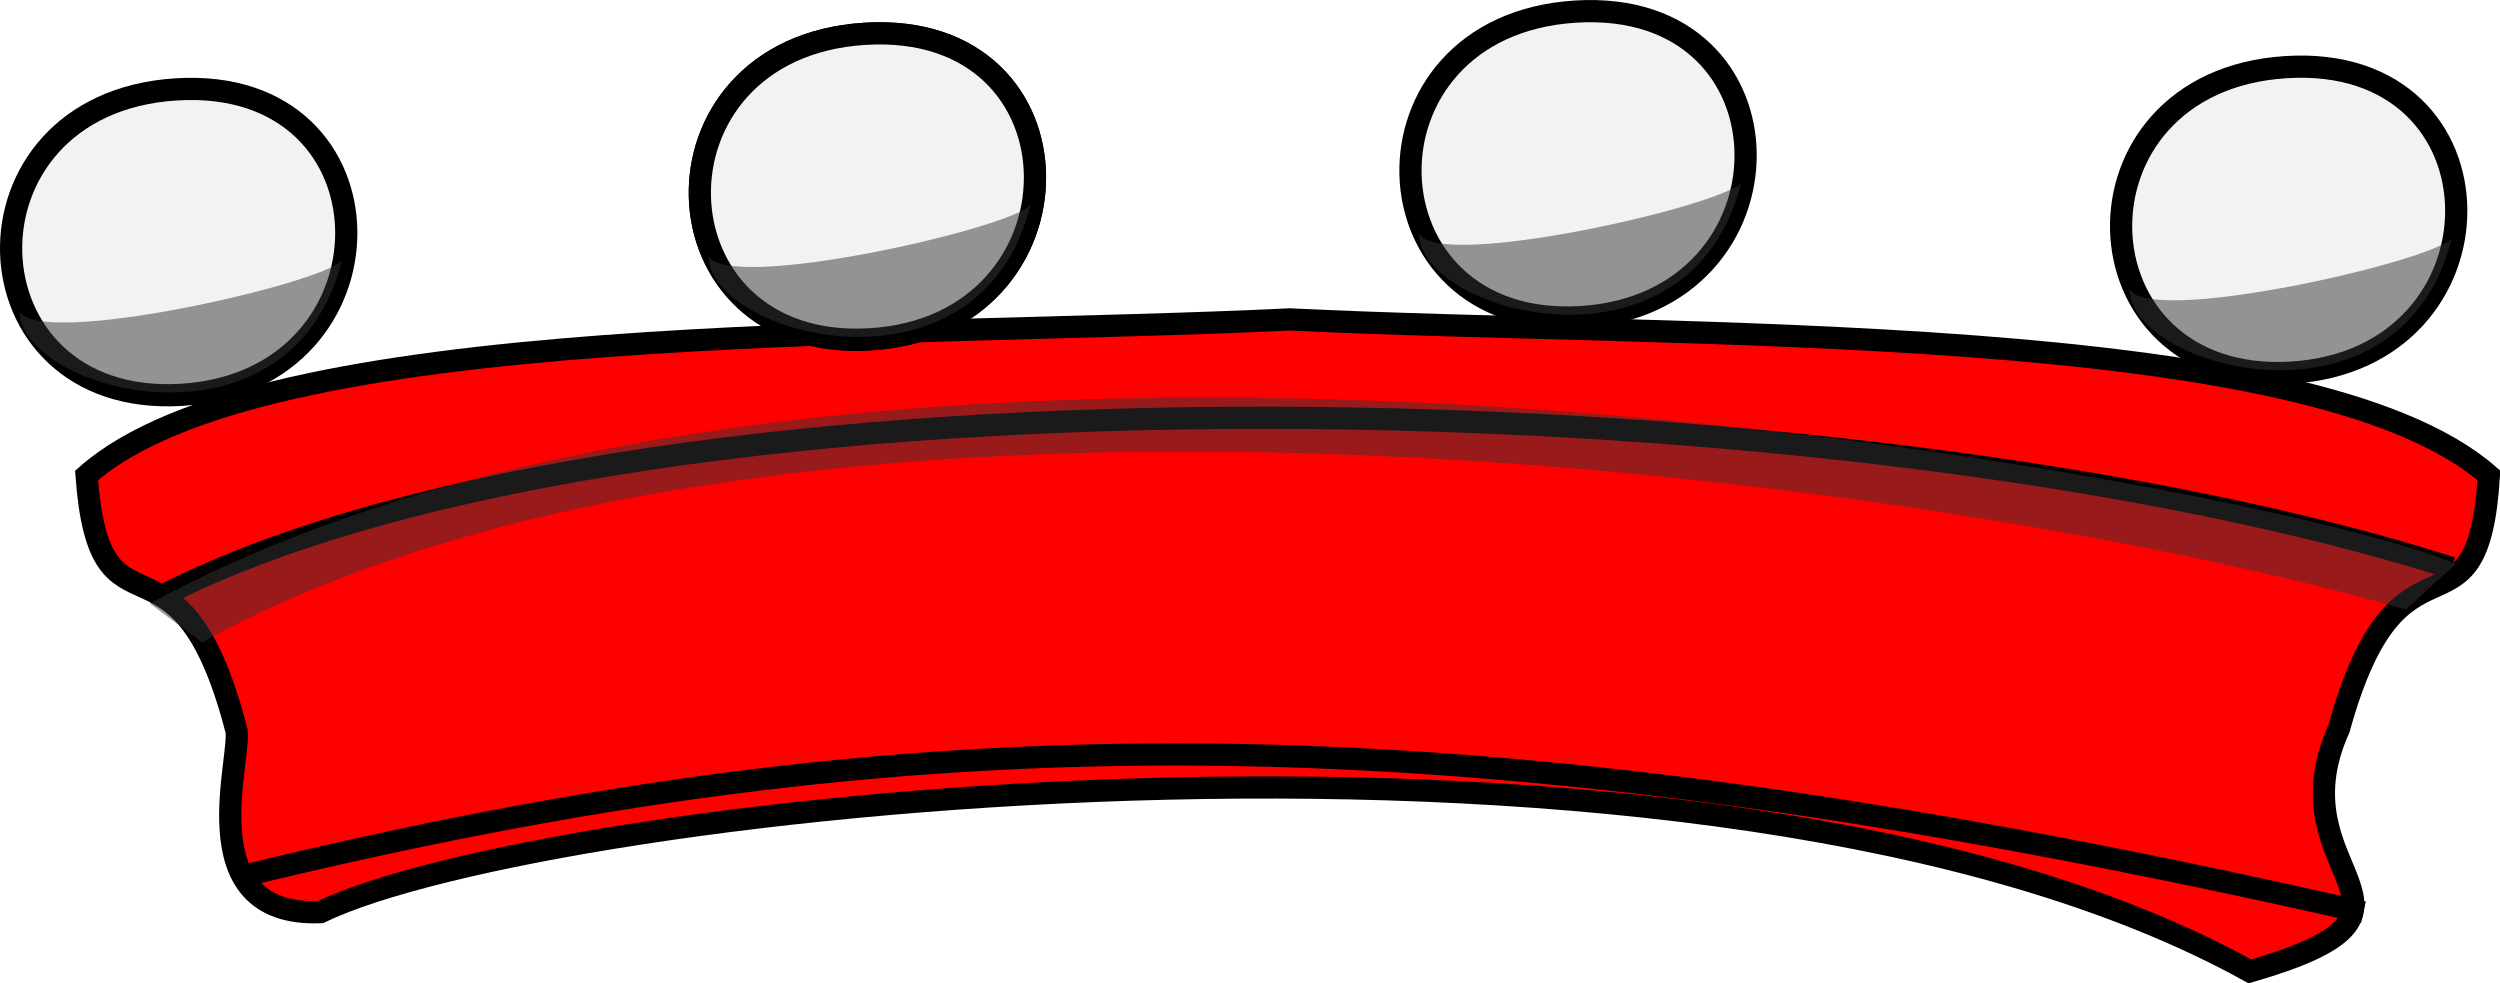
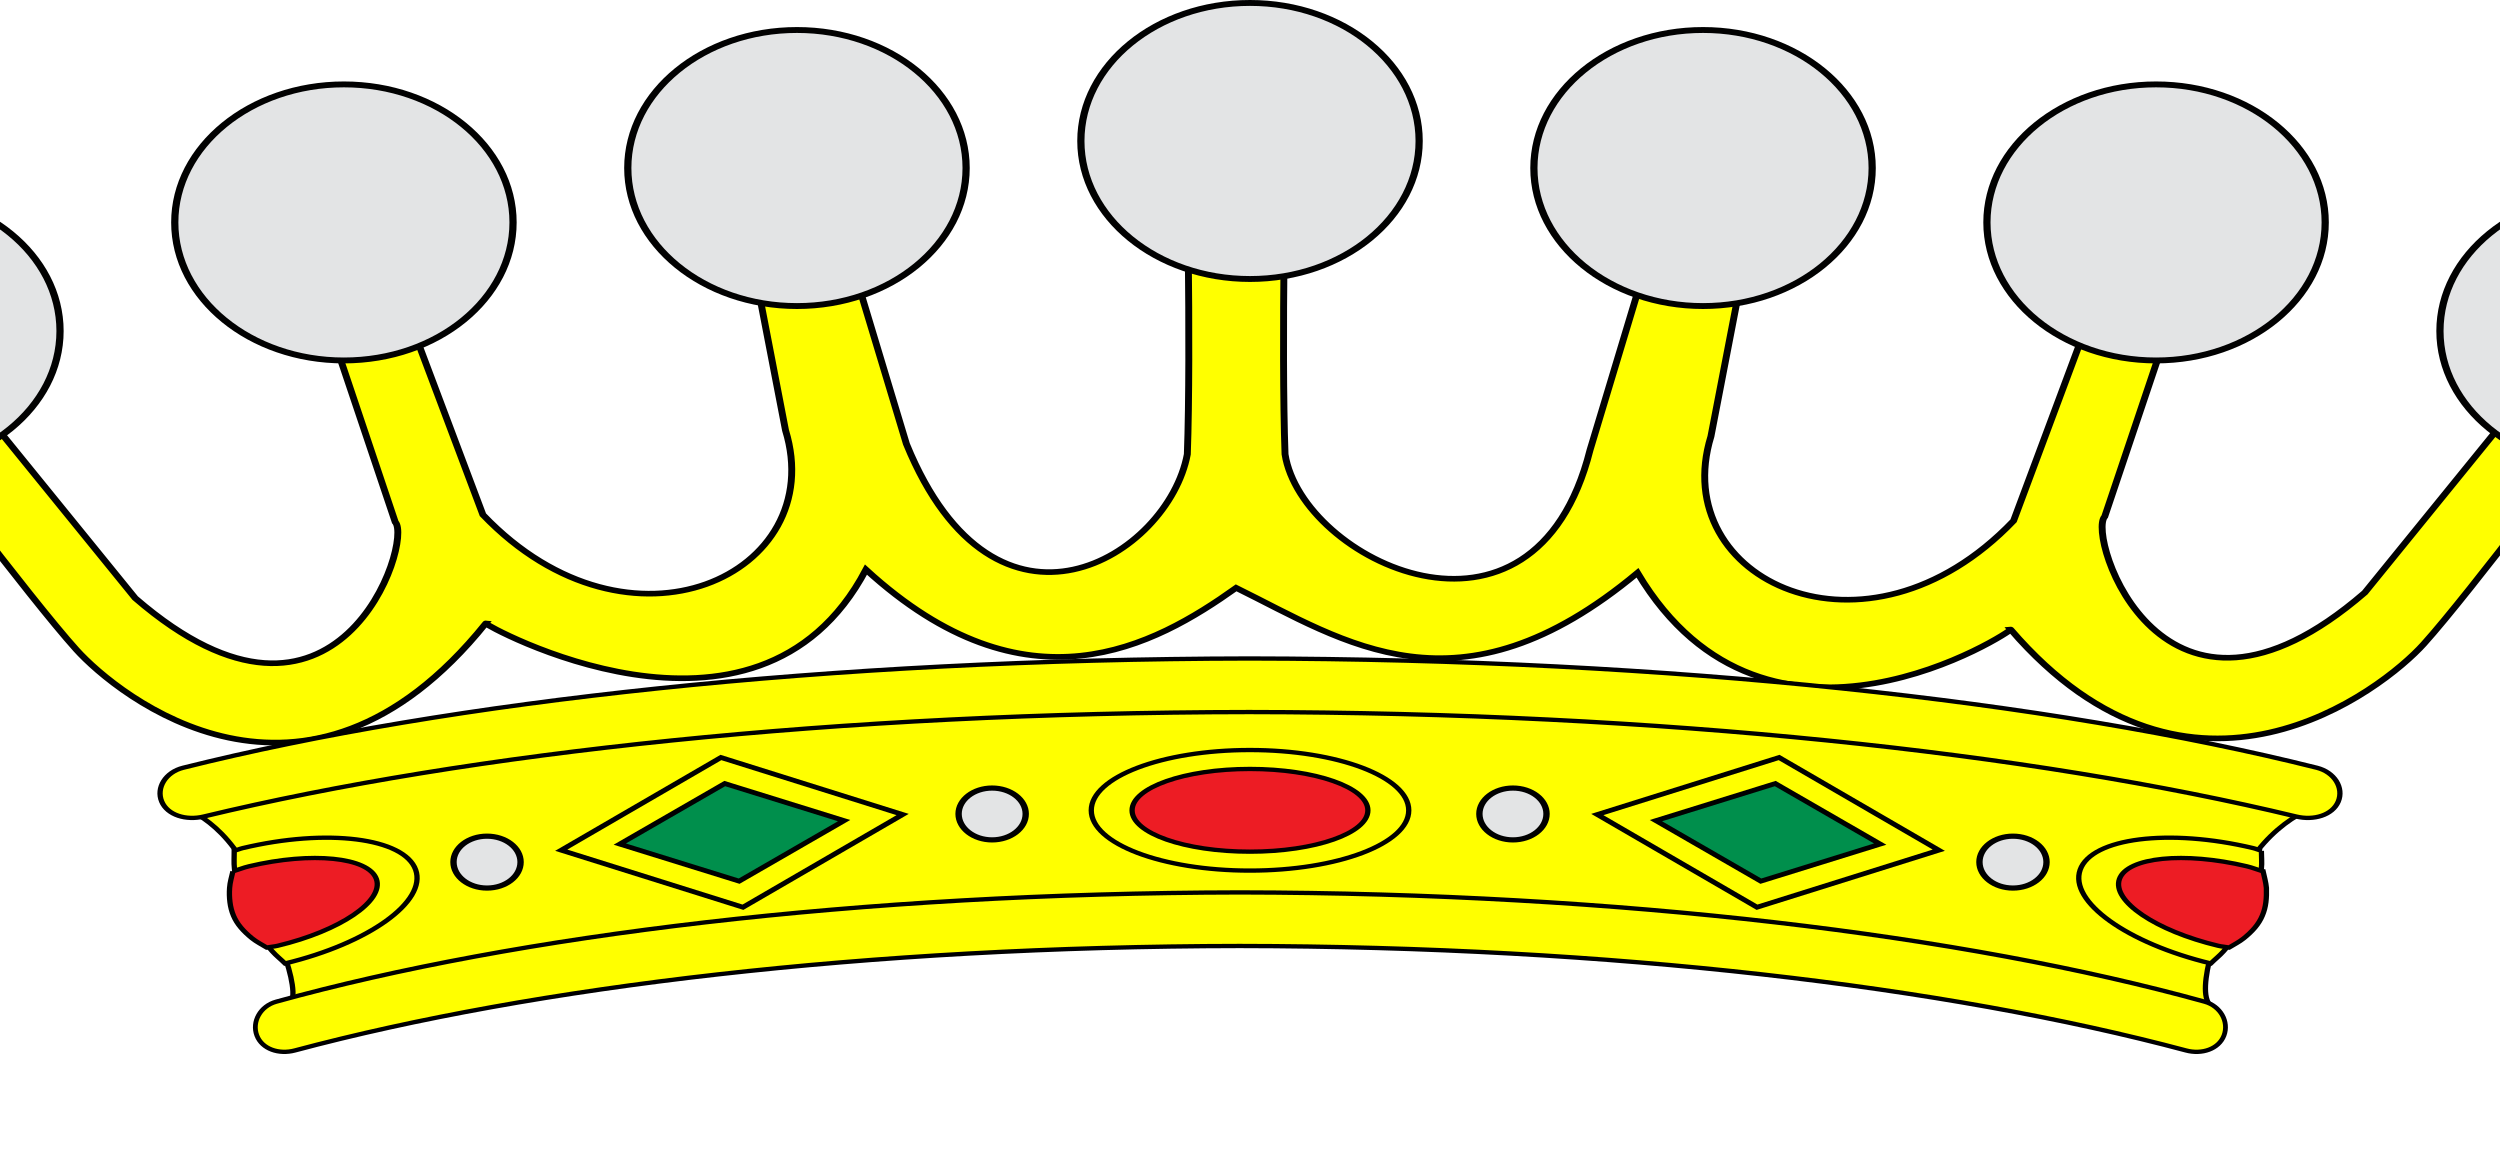
- <svg xmlns="http://www.w3.org/2000/svg" version="1.0" width="450.3" height="176.965" id="svg2">
-   <defs id="defs4" />
+ <svg xmlns="http://www.w3.org/2000/svg" version="1.1" x="0" y="0" width="577.275" height="268.257" viewBox="0, 0, 577.275, 268.257" id="svg141">
+   <defs id="defs145" />
  <g id="layer1">
-     <g id="body">
-       <path d="M42.49,131.2   C32.09,91.44 17.99,118.4 15.59,85.64 47.29,57.52 160.3,61.02 232.3,57.53   c71,3.49 184,0 216,28.11 -2,32.8 -16,5.8 -27,45.6 -12,26.6 21.95,32.73 -16.05,43.73   C307.9,121 98.38,144.7 57.69,164.3 33.39,165.2 44.05,135.2 42.49,131.2   z " id="path3764" style="fill:#ff0000;stroke:#000000;stroke-width:4;stroke-miterlimit:4;stroke-opacity:1;stroke-dasharray:none" />
-       <path d="m29.88,107   c88.1,-44.5 305.7,-38.6 411.7,-4.7   " id="path3767" style="fill:none;stroke:#000000;stroke-width:4;stroke-miterlimit:4;stroke-opacity:1;stroke-dasharray:none" />
-       <path d="m43.69,157.8   c120.3,-29.26 216,-31.27 382,6.527   " id="path3769" style="fill:none;stroke:#000000;stroke-width:4;stroke-miterlimit:4;stroke-opacity:1;stroke-dasharray:none" />
-       <path d="M36.39,115.7   C144.3,56.02 357.3,87.64 433.3,109.8   l9,-8.2   c-28,-12.87 -284,-64.37 -415.3,7.1   z " id="path3773" style="opacity:0.5;fill:#333333;fill-opacity:1;fill-rule:evenodd;stroke:none" />
-       <path d="M32.65,71.12   C72.39,68.75 72.47,13.55 31.73,16.1 -9.013,18.64 -7.088,73.49 32.65,71.12   z " id="path3089" style="fill:#f2f2f2;stroke:#000000;stroke-width:4;stroke-linecap:butt;stroke-linejoin:miter;stroke-opacity:1" />
-       <path d="m3.554,56.08   c0.058,14.45 48.85,27.48 58.02,-9.16 -3.629,4.234 -54.39,15.81 -58.02,9.16   z " id="path3091" style="opacity:0.5;fill:#333333;stroke:none" />
-       <path d="m412.7,67.12   c39.74,-2.371 39.82,-57.57 -0.924,-55.03 -40.74,2.542 -38.81,57.4 0.924,55.03   z " id="path3048" style="fill:#f2f2f2;stroke:#000000;stroke-width:4;stroke-linecap:butt;stroke-linejoin:miter;stroke-opacity:1" />
-       <path d="m383.6,52.08   c0.058,14.45 48.85,27.48 58.02,-9.16 -3.629,4.234 -54.39,15.81 -58.02,9.16   z " id="path3050" style="opacity:0.5;fill:#333333;stroke:none" />
-       <path d="m284.7,57.12   c39.74,-2.371 39.82,-57.57 -0.924,-55.03 -40.74,2.542 -38.81,57.4 0.924,55.03   z " id="path3052" style="fill:#f2f2f2;stroke:#000000;stroke-width:4;stroke-linecap:butt;stroke-linejoin:miter;stroke-opacity:1" />
-       <path d="m255.6,42.08   c0.058,14.45 48.85,27.48 58.02,-9.16 -3.629,4.234 -54.39,15.81 -58.02,9.16   z " id="path3054" style="opacity:0.5;fill:#333333;stroke:none" />
-       <path d="m156.7,61.12   c39.74,-2.371 39.82,-57.57 -0.924,-55.03 -40.74,2.542 -38.81,57.4 0.924,55.03   z " id="path3068" style="fill:#f2f2f2;stroke:#000000;stroke-width:4;stroke-linecap:butt;stroke-linejoin:miter;stroke-opacity:1" />
-       <path d="m127.6,46.08   c0.058,14.45 48.85,27.48 58.02,-9.16 -3.629,4.234 -54.39,15.81 -58.02,9.16   z " id="path3070" style="opacity:0.5;fill:#333333;stroke:none" />
-       <path d="m156.7,61.12   c39.74,-2.371 39.82,-57.57 -0.924,-55.03 -40.74,2.542 -38.81,57.4 0.924,55.03   z " id="path3072" style="fill:#f2f2f2;stroke:#000000;stroke-width:4;stroke-linecap:butt;stroke-linejoin:miter;stroke-opacity:1" />
-       <path d="m127.6,46.08   c0.058,14.45 48.85,27.48 58.02,-9.16 -3.629,4.234 -54.39,15.81 -58.02,9.16   z " id="path3074" style="opacity:0.5;fill:#333333;stroke:none" />
+     <g id="path4051" transform="matrix(1.2255,0,0,1,-65.089,0)">
+       <path d="m 276.66,31.544 c 0,0 0.89,48.816 0.17,73.346 -3.58,23.49 -36.01,48.28 -52.93,-2.38 l -15.97,-64.897 -15.84,4.413 9.03,57.33 c 8.31,33.174 -29.25,55.074 -57.02,19.504 l -17.65,-57.457 -13.53,5.716 14.66,53.421 c 3.42,4.39 -10.74,58.1 -48.994,17.57 L 46.355,89.479 34.757,98.936 c 0,0 24.032,39.234 32.735,51.064 7.753,10.54 43.098,45.71 77.148,-6.05 -0.88,-0.11 50.98,35.61 71.64,-12.42 30.28,33.93 54.3,17.68 69.75,4.21 20.46,12.33 41.84,30.98 75.62,-3.47 24.65,50.62 71.2,12.97 70.31,13.08 34.05,48.42 70.07,13.93 77.82,3.38 8.71,-11.83 32.74,-51.064 32.74,-51.064 l -11.6,-9.457 -32.23,48.631 c -38.25,40.53 -52.42,-13.17 -49,-17.57 l 14.67,-53.421 -13.53,-5.716 -18.32,60.127 c -27.77,35.57 -65.33,13.67 -57.02,-19.5 l 9.03,-57.334 -15.84,-4.413 -15.97,64.897 c -10.6,51.57 -54.32,25.42 -57.47,0.98 -0.72,-24.53 0.16,-73.346 0.16,-73.346 l -7.81,0.04 h -3.11 z" fill="#ffff00" id="path3" />
+       <path d="m 276.66,31.544 c 0,0 0.89,48.816 0.17,73.346 -3.58,23.49 -36.01,48.28 -52.93,-2.38 l -15.97,-64.897 -15.84,4.413 9.03,57.33 c 8.31,33.174 -29.25,55.074 -57.02,19.504 l -17.65,-57.457 -13.53,5.716 14.66,53.421 c 3.42,4.39 -10.74,58.1 -48.994,17.57 L 46.355,89.479 34.757,98.936 c 0,0 24.032,39.234 32.735,51.064 7.753,10.54 43.098,45.71 77.148,-6.05 -0.88,-0.11 50.98,35.61 71.64,-12.42 30.28,33.93 54.3,17.68 69.75,4.21 20.46,12.33 41.84,30.98 75.62,-3.47 24.65,50.62 71.2,12.97 70.31,13.08 34.05,48.42 70.07,13.93 77.82,3.38 8.71,-11.83 32.74,-51.064 32.74,-51.064 l -11.6,-9.457 -32.23,48.631 c -38.25,40.53 -52.42,-13.17 -49,-17.57 l 14.67,-53.421 -13.53,-5.716 -18.32,60.127 c -27.77,35.57 -65.33,13.67 -57.02,-19.5 l 9.03,-57.334 -15.84,-4.413 -15.97,64.897 c -10.6,51.57 -54.32,25.42 -57.47,0.98 -0.72,-24.53 0.16,-73.346 0.16,-73.346 l -7.81,0.04 h -3.11 z" fill-opacity="0" stroke="#010101" stroke-width="1.302" id="path5" />
+     </g>
+     <g id="g4053">
+       <g id="path4055" transform="matrix(1.2255,0,0,1,-65.089,0)">
+         <path d="m 288.04,209.6 c -71.55,0.14 -135.76,9.11 -180.97,23.03 3.76,-1.78 -1.79,-17.75 -6.46,-29.79 -5.645,-14.55 -13.933,-16.7 -13.933,-16.7 49.973,-14.76 124.243,-25.17 201.663,-25.27 77.45,0.1 152.11,10.17 202.08,24.93 0,0 -9.88,3.23 -15.52,17.79 -4.67,12.03 -8.47,27.26 -4.71,29.04 C 425,218.71 359.58,209.74 288.04,209.6" fill="#ffff00" id="path8" />
+         <path d="m 288.04,209.6 c -71.55,0.14 -135.76,9.11 -180.97,23.03 3.76,-1.78 -1.79,-17.75 -6.46,-29.79 -5.645,-14.55 -13.933,-16.7 -13.933,-16.7 49.973,-14.76 124.243,-25.17 201.663,-25.27 77.45,0.1 152.11,10.17 202.08,24.93 0,0 -9.88,3.23 -15.52,17.79 -4.67,12.03 -8.47,27.26 -4.71,29.04 C 425,218.71 359.58,209.74 288.04,209.6" fill-opacity="0" stroke="#000000" stroke-width="1" id="path10" />
+       </g>
+       <g id="path4057" transform="matrix(1.2255,0,0,1,-65.089,0)">
+         <path d="m 288.47,164.42 c -77.42,0.12 -146.98,9.33 -196.954,24.12 -3.332,0.99 -6.855,-0.31 -7.935,-3.46 -1.079,-3.16 0.714,-6.78 4.046,-7.8 50.183,-15.4 121.543,-25.06 200.863,-25.23 79.34,0.15 150.97,9.83 201.16,25.23 3.33,1.02 5.12,4.64 4.04,7.8 -1.08,3.15 -4.61,4.45 -7.93,3.46 -49.98,-14.79 -119.84,-24 -197.29,-24.12" fill="#ffff00" id="path13" />
+         <path d="m 288.47,164.42 c -77.42,0.12 -146.98,9.33 -196.954,24.12 -3.332,0.99 -6.855,-0.31 -7.935,-3.46 -1.079,-3.16 0.714,-6.78 4.046,-7.8 50.183,-15.4 121.543,-25.06 200.863,-25.23 79.34,0.15 150.97,9.83 201.16,25.23 3.33,1.02 5.12,4.64 4.04,7.8 -1.08,3.15 -4.61,4.45 -7.93,3.46 -49.98,-14.79 -119.84,-24 -197.29,-24.12" fill-opacity="0" stroke="#000000" stroke-width="1" id="path15" />
+       </g>
+       <g id="path4061" style="fill:#ffff00" />
+       <g id="path4063" transform="matrix(1.2255,0,0,1,-65.089,0)">
+         <path d="m 288.61,201.03 c -16.54,0 -29.88,-6.23 -29.88,-13.91 0,-7.68 13.34,-13.93 29.88,-13.93 16.55,0 29.94,6.23 29.94,13.93 0,7.68 -13.39,13.91 -29.94,13.91" fill="#ffff00" id="path28" />
+         <path d="m 288.61,201.03 c -16.54,0 -29.88,-6.23 -29.88,-13.91 0,-7.68 13.34,-13.93 29.88,-13.93 16.55,0 29.94,6.23 29.94,13.93 0,7.68 -13.39,13.91 -29.94,13.91" fill-opacity="0" stroke="#000000" stroke-width="1" id="path30" />
+       </g>
+       <g id="path4065" transform="matrix(1.2255,0,0,1,-65.089,0)">
+         <path d="m 288.62,196.66 c -12.29,0 -22.2,-4.27 -22.2,-9.54 0,-5.27 9.91,-9.56 22.2,-9.56 12.29,0 22.23,4.27 22.23,9.56 0,5.27 -9.94,9.54 -22.23,9.54" fill="#ed1c24" id="path33" />
+         <path d="m 288.62,196.66 c -12.29,0 -22.2,-4.27 -22.2,-9.54 0,-5.27 9.91,-9.56 22.2,-9.56 12.29,0 22.23,4.27 22.23,9.56 0,5.27 -9.94,9.54 -22.23,9.54" fill-opacity="0" stroke="#000000" stroke-width="1" id="path35" />
+       </g>
+       <g id="path4067" transform="matrix(1.2255,0,0,1,-65.089,0)">
+         <path d="m 479.24,196.46 c -0.57,-0.18 -1.01,-0.45 -1.58,-0.62 -15.88,-4.64 -30.45,-2.37 -32.6,5 -2.14,7.34 8.84,16.97 24.61,21.63 0.8,-0.97 1.65,-1.77 2.39,-2.79 1.12,-1.55 2.17,-3.12 3.06,-4.75 0.89,-1.63 1.61,-3.3 2.17,-4.97 0.52,-1.56 0.94,-3.17 1.25,-4.74 0.31,-1.57 0.52,-3.09 0.66,-4.6 0.14,-1.5 0,-2.76 0,-4.16 z" fill="#ffff00" id="path38" />
+         <path d="m 479.24,196.46 c -0.57,-0.18 -1.01,-0.45 -1.58,-0.62 -15.88,-4.64 -30.45,-2.37 -32.6,5 -2.14,7.34 8.84,16.97 24.61,21.63 0.8,-0.97 1.65,-1.77 2.39,-2.79 1.12,-1.55 2.17,-3.12 3.06,-4.75 0.89,-1.63 1.61,-3.3 2.17,-4.97 0.52,-1.56 0.94,-3.17 1.25,-4.74 0.31,-1.57 0.52,-3.09 0.66,-4.6 0.14,-1.5 0,-2.76 0,-4.16 z" fill-opacity="0" stroke="#000000" stroke-width="1" id="path40" />
+       </g>
+       <g id="path4069" transform="matrix(1.2255,0,0,1,-65.089,0)">
+         <path d="m 479.5,201.21 c -1.05,-0.38 -1.95,-0.86 -3.06,-1.18 -11.79,-3.44 -22.51,-2.11 -23.98,2.94 -1.48,5.06 6.82,11.97 18.61,15.42 0.71,0.21 1.36,0.23 2.06,0.4 0.94,-0.7 1.92,-1.3 2.76,-2.13 0.78,-0.77 1.5,-1.6 2.1,-2.47 0.59,-0.86 1.06,-1.79 1.39,-2.76 0.34,-0.97 0.56,-2.01 0.67,-3.09 0.11,-1.07 0.13,-2.19 0.1,-3.31 -0.1,-1.31 -0.39,-2.55 -0.62,-3.82 z" fill="#ed1c24" id="path43" />
+         <path d="m 479.5,201.21 c -1.05,-0.38 -1.95,-0.86 -3.06,-1.18 -11.79,-3.44 -22.51,-2.11 -23.98,2.94 -1.48,5.06 6.82,11.97 18.61,15.42 0.71,0.21 1.36,0.23 2.06,0.4 0.94,-0.7 1.92,-1.3 2.76,-2.13 0.78,-0.77 1.5,-1.6 2.1,-2.47 0.59,-0.86 1.06,-1.79 1.39,-2.76 0.34,-0.97 0.56,-2.01 0.67,-3.09 0.11,-1.07 0.13,-2.19 0.1,-3.31 -0.1,-1.31 -0.39,-2.55 -0.62,-3.82 z" fill-opacity="0" stroke="#000000" stroke-width="1" id="path45" />
+       </g>
+       <g id="path4071" transform="matrix(1.2255,0,0,1,-65.089,0)">
+         <path d="m 97.252,196.46 c 0.564,-0.18 1.005,-0.45 1.582,-0.62 15.876,-4.64 30.446,-2.37 32.596,5 2.14,7.34 -8.85,16.97 -24.61,21.63 -0.8,-0.97 -1.65,-1.77 -2.39,-2.79 -1.12,-1.55 -2.17,-3.12 -3.06,-4.75 -0.89,-1.63 -1.612,-3.3 -2.168,-4.97 -0.522,-1.56 -0.94,-3.17 -1.251,-4.74 -0.31,-1.57 -0.522,-3.09 -0.662,-4.6 -0.139,-1.5 -0.03,-2.76 -0.04,-4.16 z" fill="#ffff00" id="path48" />
+         <path d="m 97.252,196.46 c 0.564,-0.18 1.005,-0.45 1.582,-0.62 15.876,-4.64 30.446,-2.37 32.596,5 2.14,7.34 -8.85,16.97 -24.61,21.63 -0.8,-0.97 -1.65,-1.77 -2.39,-2.79 -1.12,-1.55 -2.17,-3.12 -3.06,-4.75 -0.89,-1.63 -1.612,-3.3 -2.168,-4.97 -0.522,-1.56 -0.94,-3.17 -1.251,-4.74 -0.31,-1.57 -0.522,-3.09 -0.662,-4.6 -0.139,-1.5 -0.03,-2.76 -0.04,-4.16 z" fill-opacity="0" stroke="#000000" stroke-width="1" id="path50" />
+       </g>
+       <g id="path4073" transform="matrix(1.2255,0,0,1,-65.089,0)">
+         <path d="m 96.995,201.21 c 1.044,-0.38 1.942,-0.86 3.055,-1.18 11.79,-3.44 22.51,-2.11 23.98,2.94 1.48,5.06 -6.82,11.97 -18.61,15.42 -0.71,0.21 -1.36,0.23 -2.06,0.4 -0.94,-0.7 -1.92,-1.3 -2.76,-2.13 -0.776,-0.77 -1.499,-1.6 -2.097,-2.47 -0.598,-0.86 -1.066,-1.79 -1.398,-2.76 -0.336,-0.97 -0.552,-2.01 -0.662,-3.09 -0.11,-1.07 -0.137,-2.19 -0.07,-3.31 0.07,-1.31 0.391,-2.55 0.626,-3.82 z" fill="#ed1c24" id="path59" />
+         <path d="m 96.995,201.21 c 1.044,-0.38 1.942,-0.86 3.055,-1.18 11.79,-3.44 22.51,-2.11 23.98,2.94 1.48,5.06 -6.82,11.97 -18.61,15.42 -0.71,0.21 -1.36,0.23 -2.06,0.4 -0.94,-0.7 -1.92,-1.3 -2.76,-2.13 -0.776,-0.77 -1.499,-1.6 -2.097,-2.47 -0.598,-0.86 -1.066,-1.79 -1.398,-2.76 -0.336,-0.97 -0.552,-2.01 -0.662,-3.09 -0.11,-1.07 -0.137,-2.19 -0.07,-3.31 0.07,-1.31 0.391,-2.55 0.626,-3.82 z" fill-opacity="0" stroke="#000000" stroke-width="1" id="path61" />
+       </g>
+       <g id="path4075" transform="matrix(1.2255,0,0,1,-65.089,0)">
+         <path d="m 233.73,187.94 c 0,-3.29 2.83,-5.97 6.31,-5.97 3.5,0 6.34,2.68 6.34,5.97 0,3.3 -2.84,6 -6.34,6 -3.48,0 -6.31,-2.7 -6.31,-6" fill="#e3e4e5" id="path64" />
+         <path d="m 233.73,187.94 c 0,-3.29 2.83,-5.97 6.31,-5.97 3.5,0 6.34,2.68 6.34,5.97 0,3.3 -2.84,6 -6.34,6 -3.48,0 -6.31,-2.7 -6.31,-6" fill-opacity="0" stroke="#000000" stroke-width="1.2" id="path66" />
+       </g>
+       <g id="path4077" transform="matrix(1.2255,0,0,1,-65.089,0)">
+         <path d="m 138.56,199.06 c 0,-3.3 2.83,-5.98 6.31,-5.98 3.5,0 6.33,2.68 6.33,5.98 0,3.31 -2.83,6 -6.33,6 -3.48,0 -6.31,-2.69 -6.31,-6" fill="#e3e4e5" id="path69" />
+         <path d="m 138.56,199.06 c 0,-3.3 2.83,-5.98 6.31,-5.98 3.5,0 6.33,2.68 6.33,5.98 0,3.31 -2.83,6 -6.33,6 -3.48,0 -6.31,-2.69 -6.31,-6" fill-opacity="0" stroke="#000000" stroke-width="1.2" id="path71" />
+       </g>
+       <g id="path4079" transform="matrix(1.2255,0,0,1,-65.089,0)">
+         <path d="m 331.86,187.94 c 0,-3.29 2.83,-5.97 6.32,-5.97 3.5,0 6.33,2.68 6.33,5.97 0,3.3 -2.83,6 -6.33,6 -3.49,0 -6.32,-2.7 -6.32,-6" fill="#e3e4e5" id="path74" />
+         <path d="m 331.86,187.94 c 0,-3.29 2.83,-5.97 6.32,-5.97 3.5,0 6.33,2.68 6.33,5.97 0,3.3 -2.83,6 -6.33,6 -3.49,0 -6.32,-2.7 -6.32,-6" fill-opacity="0" stroke="#000000" stroke-width="1.2" id="path76" />
+       </g>
+       <g id="path4081" transform="matrix(1.2255,0,0,1,-65.089,0)">
+         <path d="m 426.08,199.06 c 0,-3.3 2.83,-5.98 6.31,-5.98 3.5,0 6.33,2.68 6.33,5.98 0,3.31 -2.83,6 -6.33,6 -3.48,0 -6.31,-2.69 -6.31,-6" fill="#e3e4e5" id="path79" />
+         <path d="m 426.08,199.06 c 0,-3.3 2.83,-5.98 6.31,-5.98 3.5,0 6.33,2.68 6.33,5.98 0,3.31 -2.83,6 -6.33,6 -3.48,0 -6.31,-2.69 -6.31,-6" fill-opacity="0" stroke="#000000" stroke-width="1.2" id="path81" />
+       </g>
+       <g id="rect4083" transform="matrix(1.2255,0,0,1,-65.089,0)">
+         <path d="m 188.95,174.91 34.24,13.17 -30.09,21.41 -34.24,-13.17 z" fill="#ffff00" id="path84" />
+         <path d="m 188.95,174.91 34.24,13.17 -30.09,21.41 -34.24,-13.17 z" fill-opacity="0" stroke="#000000" stroke-width="1.095" stroke-linecap="round" id="path86" />
+       </g>
+       <g id="rect4085" transform="matrix(1.2255,0,0,1,-65.089,0)">
+         <path d="m 189.67,180.93 22.49,8.56 -19.78,13.98 -22.49,-8.56 z" fill="#008f4c" id="path89" />
+         <path d="m 189.67,180.93 22.49,8.56 -19.78,13.98 -22.49,-8.56 z" fill-opacity="0" stroke="#000000" stroke-width="1.098" stroke-linecap="round" id="path91" />
+       </g>
+       <g id="rect4087" transform="matrix(1.2255,0,0,1,-65.089,0)">
+         <path d="m 388.33,174.91 -34.25,13.17 30.09,21.41 34.25,-13.17 z" fill="#ffff00" id="path94" />
+         <path d="m 388.33,174.91 -34.25,13.17 30.09,21.41 34.25,-13.17 z" fill-opacity="0" stroke="#000000" stroke-width="1.095" stroke-linecap="round" id="path96" />
+       </g>
+       <g id="rect4089" transform="matrix(1.2255,0,0,1,-65.089,0)">
+         <path d="m 387.61,180.93 -22.49,8.56 19.77,13.98 22.49,-8.56 z" fill="#008f4c" id="path99" />
+         <path d="m 387.61,180.93 -22.49,8.56 19.77,13.98 22.49,-8.56 z" fill-opacity="0" stroke="#000000" stroke-width="1.098" stroke-linecap="round" id="path101" />
+       </g>
+       <g id="g1931" transform="matrix(1.1076,0,0,1,-33.267,54.017)">
+         <path d="m 288.47,164.42 c -77.42,0.12 -146.98,9.33 -196.954,24.12 -3.332,0.99 -6.855,-0.31 -7.935,-3.46 -1.079,-3.16 0.714,-6.78 4.046,-7.8 50.183,-15.4 121.543,-25.06 200.863,-25.23 79.34,0.15 150.97,9.83 201.16,25.23 3.33,1.02 5.12,4.64 4.04,7.8 -1.08,3.15 -4.61,4.45 -7.93,3.46 -49.98,-14.79 -119.84,-24 -197.29,-24.12" fill="#ffff00" id="path1927" />
+         <path d="m 288.47,164.42 c -77.42,0.12 -146.98,9.33 -196.954,24.12 -3.332,0.99 -6.855,-0.31 -7.935,-3.46 -1.079,-3.16 0.714,-6.78 4.046,-7.8 50.183,-15.4 121.543,-25.06 200.863,-25.23 79.34,0.15 150.97,9.83 201.16,25.23 3.33,1.02 5.12,4.64 4.04,7.8 -1.08,3.15 -4.61,4.45 -7.93,3.46 -49.98,-14.79 -119.84,-24 -197.29,-24.12" fill-opacity="0" stroke="#000000" stroke-width="1" id="path1929" />
+       </g>
+     </g>
+     <g id="path4092" transform="matrix(1.2255,0,0,1,-65.089,0)">
+       <path d="m 235.15,38.798 c 0,17.597 -14.28,31.872 -31.87,31.872 -17.6,0 -31.88,-14.278 -31.88,-31.872 0,-17.594 14.28,-31.871 31.88,-31.871 17.59,0 31.87,14.277 31.87,31.871 z" fill="#e3e4e5" id="path105" />
+       <path d="m 235.15,38.798 c 0,17.597 -14.28,31.872 -31.87,31.872 -17.6,0 -31.88,-14.278 -31.88,-31.872 0,-17.594 14.28,-31.871 31.88,-31.871 17.59,0 31.87,14.277 31.87,31.871 z" fill-opacity="0" stroke="#010101" stroke-width="1.36" id="path107" />
+     </g>
+     <g id="path4094" transform="matrix(1.2255,0,0,1,-65.089,0)">
+       <path d="m 320.51,32.552 c 0,17.594 -14.28,31.871 -31.87,31.871 -17.59,0 -31.87,-14.281 -31.87,-31.871 0,-17.597 14.28,-31.872 31.87,-31.872 17.59,0 31.87,14.275 31.87,31.872 z" fill="#e3e4e5" id="path110" />
+       <path d="m 320.51,32.552 c 0,17.594 -14.28,31.871 -31.87,31.871 -17.59,0 -31.87,-14.281 -31.87,-31.871 0,-17.597 14.28,-31.872 31.87,-31.872 17.59,0 31.87,14.275 31.87,31.872 z" fill-opacity="0" stroke="#010101" stroke-width="1.36" id="path112" />
+     </g>
+     <g id="path4096" transform="matrix(1.2255,0,0,1,-65.089,0)">
+       <path d="m 149.78,51.361 c 0,17.591 -14.27,31.87 -31.87,31.87 -17.6,0 -31.868,-14.276 -31.868,-31.87 0,-17.594 14.268,-31.873 31.868,-31.873 17.6,0 31.87,14.282 31.87,31.873 z" fill="#e3e4e5" id="path115" />
+       <path d="m 149.78,51.361 c 0,17.591 -14.27,31.87 -31.87,31.87 -17.6,0 -31.868,-14.276 -31.868,-31.87 0,-17.594 14.268,-31.873 31.868,-31.873 17.6,0 31.87,14.282 31.87,31.873 z" fill-opacity="0" stroke="#010101" stroke-width="1.36" id="path117" />
+     </g>
+     <g id="path4098" transform="matrix(1.2255,0,0,1,-65.089,0)">
+       <path d="m 64.423,76.432 c 0,17.597 -14.277,31.878 -31.868,31.878 C 14.96,108.31 0.68,94.026 0.68,76.432 c 0,-17.594 14.284,-31.87 31.875,-31.87 17.595,-0 31.868,14.276 31.868,31.87 z" fill="#e3e4e5" id="path120" />
+       <path d="m 64.423,76.432 c 0,17.597 -14.277,31.878 -31.868,31.878 C 14.96,108.31 0.68,94.026 0.68,76.432 c 0,-17.594 14.284,-31.87 31.875,-31.87 17.595,-0 31.868,14.276 31.868,31.87 z" fill-opacity="0" stroke="#010101" stroke-width="1.36" id="path122" />
+     </g>
+     <g id="path4101" transform="matrix(1.2255,0,0,1,-65.089,0)">
+       <path d="m 342.13,38.798 c 0,17.597 14.28,31.872 31.87,31.872 17.59,0 31.87,-14.278 31.87,-31.872 0,-17.594 -14.28,-31.871 -31.87,-31.871 -17.59,0 -31.87,14.277 -31.87,31.871 z" fill="#e3e4e5" id="path125" />
+       <path d="m 342.13,38.798 c 0,17.597 14.28,31.872 31.87,31.872 17.59,0 31.87,-14.278 31.87,-31.872 0,-17.594 -14.28,-31.871 -31.87,-31.871 -17.59,0 -31.87,14.277 -31.87,31.871 z" fill-opacity="0" stroke="#010101" stroke-width="1.36" id="path127" />
+     </g>
+     <g id="path4103" transform="matrix(1.2255,0,0,1,-65.089,0)">
+       <path d="m 427.49,51.361 c 0,17.591 14.28,31.87 31.87,31.87 17.59,0 31.87,-14.276 31.87,-31.87 0,-17.594 -14.28,-31.873 -31.87,-31.873 -17.59,0 -31.87,14.282 -31.87,31.873 z" fill="#e3e4e5" id="path130" />
+       <path d="m 427.49,51.361 c 0,17.591 14.28,31.87 31.87,31.87 17.59,0 31.87,-14.276 31.87,-31.87 0,-17.594 -14.28,-31.873 -31.87,-31.873 -17.59,0 -31.87,14.282 -31.87,31.873 z" fill-opacity="0" stroke="#010101" stroke-width="1.36" id="path132" />
+     </g>
+     <g id="path4105" transform="matrix(1.2255,0,0,1,-65.089,0)">
+       <path d="m 512.85,76.432 c 0,17.597 14.28,31.878 31.88,31.878 17.59,0 31.87,-14.284 31.87,-31.878 0,-17.594 -14.28,-31.87 -31.87,-31.87 -17.6,-0 -31.88,14.276 -31.88,31.87 z" fill="#e3e4e5" id="path135" />
+       <path d="m 512.85,76.432 c 0,17.597 14.28,31.878 31.88,31.878 17.59,0 31.87,-14.284 31.87,-31.878 0,-17.594 -14.28,-31.87 -31.87,-31.87 -17.6,-0 -31.88,14.276 -31.88,31.87 z" fill-opacity="0" stroke="#010101" stroke-width="1.36" id="path137" />
    </g>
  </g>
</svg>
